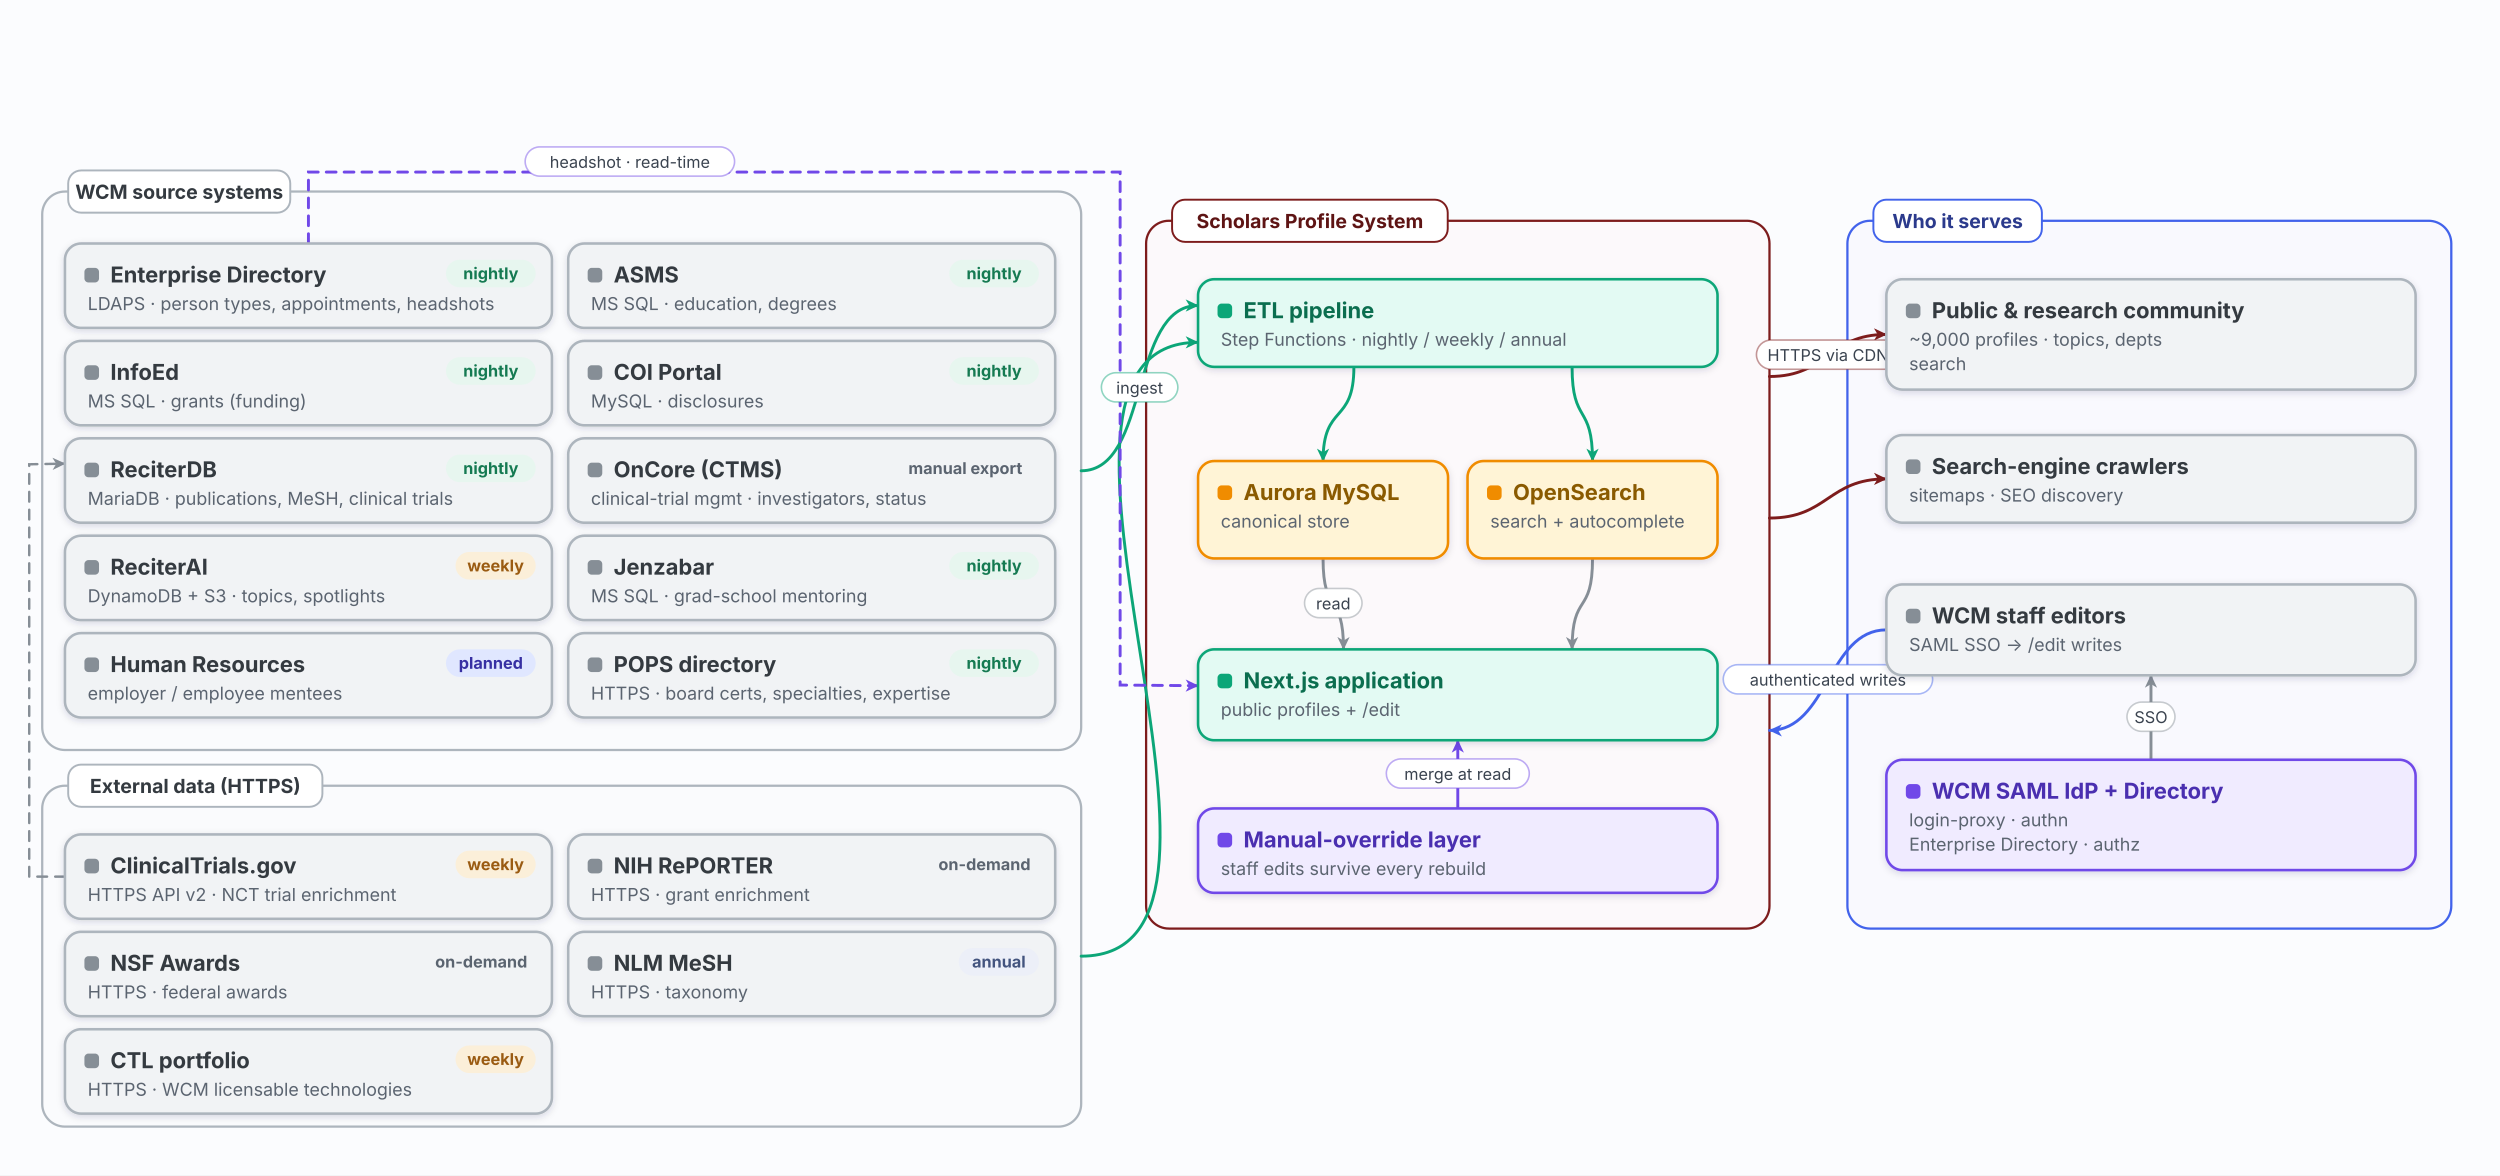
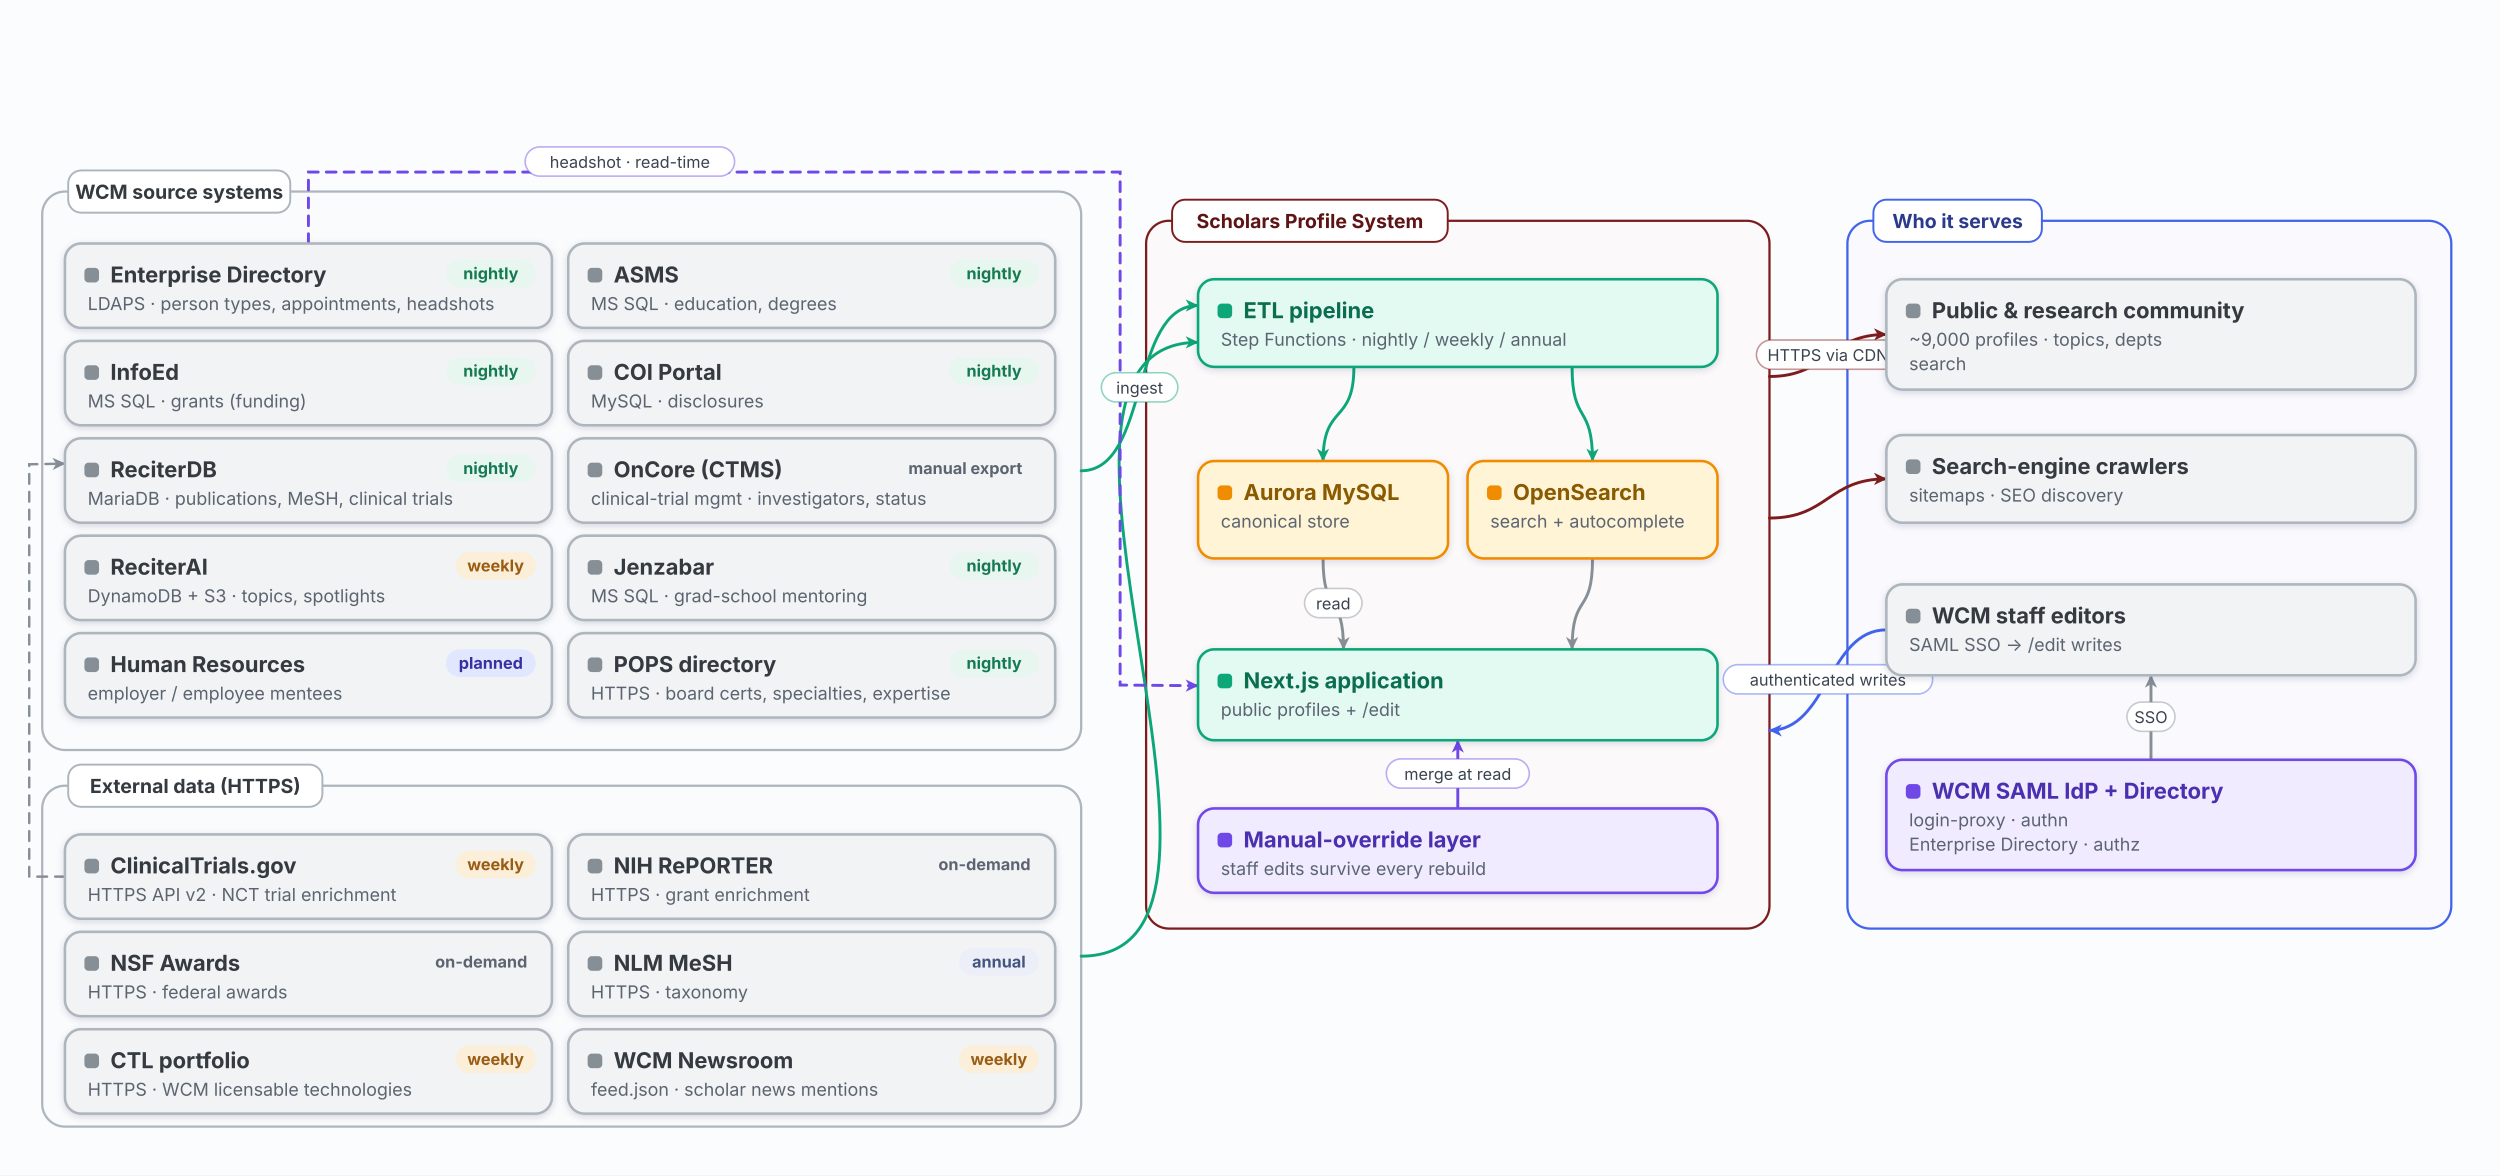
<svg xmlns="http://www.w3.org/2000/svg" viewBox="0 0 1540 724" width="1540" height="724" font-family="Inter,-apple-system,Segoe UI,Helvetica,Arial,sans-serif">
  <rect width="100%" height="100%" fill="#fbfcfe" />
  <defs>
    <filter id="sh" x="-25%" y="-25%" width="150%" height="150%">
      <feDropShadow dx="0" dy="1.4" stdDeviation="2.4" flood-color="#0b1f3a" flood-opacity="0.14" />
    </filter>
    <marker id="mGray" viewBox="0 0 10 10" refX="9" refY="5" markerWidth="9" markerHeight="9" markerUnits="userSpaceOnUse" orient="auto-start-reverse">
      <path d="M0.5,0.8 L9.4,5 L0.5,9.2 L3,5 Z" fill="#868e96" />
    </marker>
    <marker id="mMaroon" viewBox="0 0 10 10" refX="9" refY="5" markerWidth="9" markerHeight="9" markerUnits="userSpaceOnUse" orient="auto-start-reverse">
      <path d="M0.5,0.8 L9.4,5 L0.5,9.2 L3,5 Z" fill="#7d1c1c" />
    </marker>
    <marker id="mRed" viewBox="0 0 10 10" refX="9" refY="5" markerWidth="9" markerHeight="9" markerUnits="userSpaceOnUse" orient="auto-start-reverse">
      <path d="M0.5,0.8 L9.4,5 L0.5,9.2 L3,5 Z" fill="#e03131" />
    </marker>
    <marker id="mGreen" viewBox="0 0 10 10" refX="9" refY="5" markerWidth="9" markerHeight="9" markerUnits="userSpaceOnUse" orient="auto-start-reverse">
      <path d="M0.5,0.8 L9.4,5 L0.5,9.2 L3,5 Z" fill="#2f9e44" />
    </marker>
    <marker id="mIndigo" viewBox="0 0 10 10" refX="9" refY="5" markerWidth="9" markerHeight="9" markerUnits="userSpaceOnUse" orient="auto-start-reverse">
      <path d="M0.5,0.8 L9.4,5 L0.5,9.2 L3,5 Z" fill="#4263eb" />
    </marker>
    <marker id="mViolet" viewBox="0 0 10 10" refX="9" refY="5" markerWidth="9" markerHeight="9" markerUnits="userSpaceOnUse" orient="auto-start-reverse">
      <path d="M0.5,0.8 L9.4,5 L0.5,9.2 L3,5 Z" fill="#7048e8" />
    </marker>
    <marker id="mAmber" viewBox="0 0 10 10" refX="9" refY="5" markerWidth="9" markerHeight="9" markerUnits="userSpaceOnUse" orient="auto-start-reverse">
      <path d="M0.5,0.8 L9.4,5 L0.5,9.2 L3,5 Z" fill="#f08c00" />
    </marker>
    <marker id="mTeal" viewBox="0 0 10 10" refX="9" refY="5" markerWidth="9" markerHeight="9" markerUnits="userSpaceOnUse" orient="auto-start-reverse">
      <path d="M0.5,0.8 L9.4,5 L0.5,9.2 L3,5 Z" fill="#0ca678" />
    </marker>
  </defs>
  <rect x="26" y="118" width="640" height="344" rx="14" fill="#f1f3f5" fill-opacity="0.16" stroke="#adb5bd" stroke-width="1.4" />
  <rect x="26" y="484" width="640" height="210" rx="14" fill="#f1f3f5" fill-opacity="0.16" stroke="#adb5bd" stroke-width="1.4" />
  <rect x="706" y="136" width="384" height="436" rx="14" fill="#fbeaea" fill-opacity="0.16" stroke="#7d1c1c" stroke-width="1.4" />
  <rect x="1138" y="136" width="372" height="436" rx="14" fill="#e7ecff" fill-opacity="0.16" stroke="#4263eb" stroke-width="1.4" />
  <path d="M666,290 C708.394,290 695.606,188.2 738,188.2" fill="none" stroke="#0ca678" stroke-width="1.8" stroke-linecap="round" marker-end="url(#mTeal)" />
  <path d="M666,589 C796.871,589 607.129,210.88 738,210.88" fill="none" stroke="#0ca678" stroke-width="1.8" stroke-linecap="round" marker-end="url(#mTeal)" />
  <path d="M190,150 L190,106 L690,106 L690,422 L738,422.4" fill="none" stroke="#7048e8" stroke-width="1.8" stroke-linecap="round" stroke-dasharray="6 5" marker-end="url(#mViolet)" />
  <path d="M40,540 L18,540 L18,286 L40,285.6" fill="none" stroke="#868e96" stroke-width="1.5" stroke-linecap="round" stroke-dasharray="6 5" marker-end="url(#mGray)" />
  <path d="M834,226 C834,262 815,248 815,284" fill="none" stroke="#0ca678" stroke-width="1.8" stroke-linecap="round" marker-end="url(#mTeal)" />
  <path d="M968.4,226 C968.4,262 981,248 981,284" fill="none" stroke="#0ca678" stroke-width="1.8" stroke-linecap="round" marker-end="url(#mTeal)" />
  <path d="M815,344 C815,380 827.6,364 827.6,400" fill="none" stroke="#868e96" stroke-width="1.8" stroke-linecap="round" marker-end="url(#mGray)" />
  <path d="M981,344 C981,380 968.4,364 968.4,400" fill="none" stroke="#868e96" stroke-width="1.8" stroke-linecap="round" marker-end="url(#mGray)" />
  <path d="M898,498 C898,462 898,492 898,456" fill="none" stroke="#7048e8" stroke-width="1.8" stroke-linecap="round" marker-end="url(#mViolet)" />
  <path d="M1090,231.92 C1126,231.92 1126,206 1162,206" fill="none" stroke="#7d1c1c" stroke-width="1.8" stroke-linecap="round" marker-end="url(#mMaroon)" />
  <path d="M1090,319.12 C1126,319.12 1126,295 1162,295" fill="none" stroke="#7d1c1c" stroke-width="1.8" stroke-linecap="round" marker-end="url(#mMaroon)" />
  <path d="M1162,388 C1126,388 1126,449.92 1090,449.92" fill="none" stroke="#4263eb" stroke-width="1.8" stroke-linecap="round" marker-end="url(#mIndigo)" />
  <path d="M1325,468 C1325,432 1325,452 1325,416" fill="none" stroke="#868e96" stroke-width="1.8" stroke-linecap="round" marker-end="url(#mGray)" />
  <rect x="678.45" y="229.6" width="47.1" height="18" rx="9" fill="#ffffff" stroke="#0ca678" stroke-opacity="0.45" />
  <text x="702" y="242.5" font-size="10" fill="#3a434f" text-anchor="middle">ingest</text>
  <rect x="323.5" y="90.5" width="129" height="18" rx="9" fill="#ffffff" stroke="#7048e8" stroke-opacity="0.45" />
  <text x="388" y="103.4" font-size="10" fill="#3a434f" text-anchor="middle">headshot · read-time</text>
  <rect x="803.6" y="362.5" width="35.4" height="18" rx="9" fill="#ffffff" stroke="#868e96" stroke-opacity="0.45" />
  <text x="821.3" y="375.4" font-size="10" fill="#3a434f" text-anchor="middle">read</text>
  <rect x="853.975" y="467.5" width="88.05" height="18" rx="9" fill="#ffffff" stroke="#7048e8" stroke-opacity="0.45" />
  <text x="898" y="480.4" font-size="10" fill="#3a434f" text-anchor="middle">merge at read</text>
  <rect x="1081.975" y="209.46" width="88.05" height="18" rx="9" fill="#ffffff" stroke="#7d1c1c" stroke-opacity="0.45" />
  <text x="1126" y="222.36" font-size="10" fill="#3a434f" text-anchor="middle">HTTPS via CDN</text>
  <rect x="1061.5" y="409.46" width="129" height="18" rx="9" fill="#ffffff" stroke="#4263eb" stroke-opacity="0.45" />
  <text x="1126" y="422.36" font-size="10" fill="#3a434f" text-anchor="middle">authenticated writes</text>
  <rect x="1310.225" y="432.5" width="29.55" height="18" rx="9" fill="#ffffff" stroke="#868e96" stroke-opacity="0.45" />
  <text x="1325" y="445.4" font-size="10" fill="#3a434f" text-anchor="middle">SSO</text>
  <g>
    <rect x="42" y="105" width="136.8" height="26" rx="8" fill="#ffffff" stroke="#adb5bd" stroke-width="1.2" />
    <text x="110.4" y="122.5" font-size="12" font-weight="700" fill="#343a40" text-anchor="middle">WCM source systems</text>
  </g>
  <g>
    <rect x="42" y="471" width="156.6" height="26" rx="8" fill="#ffffff" stroke="#adb5bd" stroke-width="1.2" />
    <text x="120.3" y="488.5" font-size="12" font-weight="700" fill="#343a40" text-anchor="middle">External data (HTTPS)</text>
  </g>
  <g>
    <rect x="722" y="123" width="169.8" height="26" rx="8" fill="#ffffff" stroke="#7d1c1c" stroke-width="1.2" />
    <text x="806.9" y="140.5" font-size="12" font-weight="700" fill="#5e1414" text-anchor="middle">Scholars Profile System</text>
  </g>
  <g>
    <rect x="1154" y="123" width="103.8" height="26" rx="8" fill="#ffffff" stroke="#4263eb" stroke-width="1.2" />
    <text x="1205.9" y="140.5" font-size="12" font-weight="700" fill="#2b3a8c" text-anchor="middle">Who it serves</text>
  </g>
  <g>
    <rect x="40" y="150" width="300" height="52" rx="10" fill="#f1f3f5" stroke="#adb5bd" stroke-width="1.6" filter="url(#sh)" />
    <rect x="52" y="165" width="9" height="9" rx="2.5" fill="#868e96" />
    <text x="68" y="174" font-size="13.5" font-weight="700" fill="#343a40">Enterprise Directory</text>
    <text x="54" y="191" font-size="11" fill="#5b6470">LDAPS · person types, appointments, headshots</text>
    <rect x="274.7" y="160" width="55.3" height="17" rx="8.5" fill="#e7f6ef" />
    <text x="302.35" y="172" font-size="10" font-weight="700" fill="#157a52" text-anchor="middle">nightly</text>
  </g>
  <g>
    <rect x="350" y="150" width="300" height="52" rx="10" fill="#f1f3f5" stroke="#adb5bd" stroke-width="1.6" filter="url(#sh)" />
    <rect x="362" y="165" width="9" height="9" rx="2.5" fill="#868e96" />
    <text x="378" y="174" font-size="13.5" font-weight="700" fill="#343a40">ASMS</text>
    <text x="364" y="191" font-size="11" fill="#5b6470">MS SQL · education, degrees</text>
    <rect x="584.7" y="160" width="55.3" height="17" rx="8.5" fill="#e7f6ef" />
    <text x="612.35" y="172" font-size="10" font-weight="700" fill="#157a52" text-anchor="middle">nightly</text>
  </g>
  <g>
    <rect x="40" y="210" width="300" height="52" rx="10" fill="#f1f3f5" stroke="#adb5bd" stroke-width="1.6" filter="url(#sh)" />
    <rect x="52" y="225" width="9" height="9" rx="2.5" fill="#868e96" />
    <text x="68" y="234" font-size="13.5" font-weight="700" fill="#343a40">InfoEd</text>
    <text x="54" y="251" font-size="11" fill="#5b6470">MS SQL · grants (funding)</text>
    <rect x="274.7" y="220" width="55.3" height="17" rx="8.5" fill="#e7f6ef" />
    <text x="302.35" y="232" font-size="10" font-weight="700" fill="#157a52" text-anchor="middle">nightly</text>
  </g>
  <g>
    <rect x="350" y="210" width="300" height="52" rx="10" fill="#f1f3f5" stroke="#adb5bd" stroke-width="1.6" filter="url(#sh)" />
    <rect x="362" y="225" width="9" height="9" rx="2.5" fill="#868e96" />
    <text x="378" y="234" font-size="13.5" font-weight="700" fill="#343a40">COI Portal</text>
    <text x="364" y="251" font-size="11" fill="#5b6470">MySQL · disclosures</text>
    <rect x="584.7" y="220" width="55.3" height="17" rx="8.5" fill="#e7f6ef" />
    <text x="612.35" y="232" font-size="10" font-weight="700" fill="#157a52" text-anchor="middle">nightly</text>
  </g>
  <g>
    <rect x="40" y="270" width="300" height="52" rx="10" fill="#f1f3f5" stroke="#adb5bd" stroke-width="1.6" filter="url(#sh)" />
    <rect x="52" y="285" width="9" height="9" rx="2.5" fill="#868e96" />
    <text x="68" y="294" font-size="13.5" font-weight="700" fill="#343a40">ReciterDB</text>
    <text x="54" y="311" font-size="11" fill="#5b6470">MariaDB · publications, MeSH, clinical trials</text>
    <rect x="274.7" y="280" width="55.3" height="17" rx="8.5" fill="#e7f6ef" />
    <text x="302.35" y="292" font-size="10" font-weight="700" fill="#157a52" text-anchor="middle">nightly</text>
  </g>
  <g>
    <rect x="350" y="270" width="300" height="52" rx="10" fill="#f1f3f5" stroke="#adb5bd" stroke-width="1.6" filter="url(#sh)" />
    <rect x="362" y="285" width="9" height="9" rx="2.5" fill="#868e96" />
    <text x="378" y="294" font-size="13.5" font-weight="700" fill="#343a40">OnCore (CTMS)</text>
    <text x="364" y="311" font-size="11" fill="#5b6470">clinical-trial mgmt · investigators, status</text>
    <rect x="549.3" y="280" width="90.7" height="17" rx="8.5" fill="#f1f3f5" />
    <text x="594.65" y="292" font-size="10" font-weight="700" fill="#5b6470" text-anchor="middle">manual export</text>
  </g>
  <g>
    <rect x="40" y="330" width="300" height="52" rx="10" fill="#f1f3f5" stroke="#adb5bd" stroke-width="1.6" filter="url(#sh)" />
    <rect x="52" y="345" width="9" height="9" rx="2.5" fill="#868e96" />
    <text x="68" y="354" font-size="13.5" font-weight="700" fill="#343a40">ReciterAI</text>
    <text x="54" y="371" font-size="11" fill="#5b6470">DynamoDB + S3 · topics, spotlights</text>
    <rect x="280.6" y="340" width="49.4" height="17" rx="8.5" fill="#fbefd9" />
    <text x="305.3" y="352" font-size="10" font-weight="700" fill="#9a5b12" text-anchor="middle">weekly</text>
  </g>
  <g>
    <rect x="350" y="330" width="300" height="52" rx="10" fill="#f1f3f5" stroke="#adb5bd" stroke-width="1.6" filter="url(#sh)" />
    <rect x="362" y="345" width="9" height="9" rx="2.5" fill="#868e96" />
    <text x="378" y="354" font-size="13.5" font-weight="700" fill="#343a40">Jenzabar</text>
    <text x="364" y="371" font-size="11" fill="#5b6470">MS SQL · grad-school mentoring</text>
    <rect x="584.7" y="340" width="55.3" height="17" rx="8.5" fill="#e7f6ef" />
    <text x="612.35" y="352" font-size="10" font-weight="700" fill="#157a52" text-anchor="middle">nightly</text>
  </g>
  <g>
    <rect x="40" y="390" width="300" height="52" rx="10" fill="#f1f3f5" stroke="#adb5bd" stroke-width="1.6" filter="url(#sh)" />
    <rect x="52" y="405" width="9" height="9" rx="2.5" fill="#868e96" />
    <text x="68" y="414" font-size="13.5" font-weight="700" fill="#343a40">Human Resources</text>
    <text x="54" y="431" font-size="11" fill="#5b6470">employer / employee mentees</text>
    <rect x="274.7" y="400" width="55.3" height="17" rx="8.5" fill="#e0e7ff" />
    <text x="302.35" y="412" font-size="10" font-weight="700" fill="#3730a3" text-anchor="middle">planned</text>
  </g>
  <g>
    <rect x="350" y="390" width="300" height="52" rx="10" fill="#f1f3f5" stroke="#adb5bd" stroke-width="1.6" filter="url(#sh)" />
    <rect x="362" y="405" width="9" height="9" rx="2.5" fill="#868e96" />
    <text x="378" y="414" font-size="13.5" font-weight="700" fill="#343a40">POPS directory</text>
    <text x="364" y="431" font-size="11" fill="#5b6470">HTTPS · board certs, specialties, expertise</text>
    <rect x="584.7" y="400" width="55.3" height="17" rx="8.5" fill="#e7f6ef" />
    <text x="612.35" y="412" font-size="10" font-weight="700" fill="#157a52" text-anchor="middle">nightly</text>
  </g>
  <g>
    <rect x="40" y="514" width="300" height="52" rx="10" fill="#f1f3f5" stroke="#adb5bd" stroke-width="1.6" filter="url(#sh)" />
    <rect x="52" y="529" width="9" height="9" rx="2.5" fill="#868e96" />
    <text x="68" y="538" font-size="13.5" font-weight="700" fill="#343a40">ClinicalTrials.gov</text>
    <text x="54" y="555" font-size="11" fill="#5b6470">HTTPS API v2 · NCT trial enrichment</text>
    <rect x="280.6" y="524" width="49.4" height="17" rx="8.5" fill="#fbefd9" />
    <text x="305.3" y="536" font-size="10" font-weight="700" fill="#9a5b12" text-anchor="middle">weekly</text>
  </g>
  <g>
    <rect x="350" y="514" width="300" height="52" rx="10" fill="#f1f3f5" stroke="#adb5bd" stroke-width="1.6" filter="url(#sh)" />
    <rect x="362" y="529" width="9" height="9" rx="2.5" fill="#868e96" />
    <text x="378" y="538" font-size="13.5" font-weight="700" fill="#343a40">NIH RePORTER</text>
    <text x="364" y="555" font-size="11" fill="#5b6470">HTTPS · grant enrichment</text>
    <rect x="572.9" y="524" width="67.1" height="17" rx="8.5" fill="#f1f3f5" />
    <text x="606.45" y="536" font-size="10" font-weight="700" fill="#5b6470" text-anchor="middle">on-demand</text>
  </g>
  <g>
    <rect x="40" y="574" width="300" height="52" rx="10" fill="#f1f3f5" stroke="#adb5bd" stroke-width="1.6" filter="url(#sh)" />
    <rect x="52" y="589" width="9" height="9" rx="2.5" fill="#868e96" />
    <text x="68" y="598" font-size="13.5" font-weight="700" fill="#343a40">NSF Awards</text>
    <text x="54" y="615" font-size="11" fill="#5b6470">HTTPS · federal awards</text>
    <rect x="262.9" y="584" width="67.1" height="17" rx="8.5" fill="#f1f3f5" />
    <text x="296.45" y="596" font-size="10" font-weight="700" fill="#5b6470" text-anchor="middle">on-demand</text>
  </g>
  <g>
    <rect x="350" y="574" width="300" height="52" rx="10" fill="#f1f3f5" stroke="#adb5bd" stroke-width="1.6" filter="url(#sh)" />
    <rect x="362" y="589" width="9" height="9" rx="2.5" fill="#868e96" />
    <text x="378" y="598" font-size="13.5" font-weight="700" fill="#343a40">NLM MeSH</text>
    <text x="364" y="615" font-size="11" fill="#5b6470">HTTPS · taxonomy</text>
    <rect x="590.6" y="584" width="49.4" height="17" rx="8.5" fill="#eceff8" />
    <text x="615.3" y="596" font-size="10" font-weight="700" fill="#43547e" text-anchor="middle">annual</text>
  </g>
  <g>
    <rect x="40" y="634" width="300" height="52" rx="10" fill="#f1f3f5" stroke="#adb5bd" stroke-width="1.6" filter="url(#sh)" />
    <rect x="52" y="649" width="9" height="9" rx="2.5" fill="#868e96" />
    <text x="68" y="658" font-size="13.5" font-weight="700" fill="#343a40">CTL portfolio</text>
    <text x="54" y="675" font-size="11" fill="#5b6470">HTTPS · WCM licensable technologies</text>
    <rect x="280.6" y="644" width="49.4" height="17" rx="8.5" fill="#fbefd9" />
    <text x="305.3" y="656" font-size="10" font-weight="700" fill="#9a5b12" text-anchor="middle">weekly</text>
  </g>
  <g>
+     <rect x="350" y="634" width="300" height="52" rx="10" fill="#f1f3f5" stroke="#adb5bd" stroke-width="1.6" filter="url(#sh)" />
+     <rect x="362" y="649" width="9" height="9" rx="2.5" fill="#868e96" />
+     <text x="378" y="658" font-size="13.5" font-weight="700" fill="#343a40">WCM Newsroom</text>
+     <text x="364" y="675" font-size="11" fill="#5b6470">feed.json · scholar news mentions</text>
+     <rect x="590.6" y="644" width="49.4" height="17" rx="8.5" fill="#fbefd9" />
+     <text x="615.3" y="656" font-size="10" font-weight="700" fill="#9a5b12" text-anchor="middle">weekly</text>
+   </g>
+   <g>
    <rect x="738" y="172" width="320" height="54" rx="10" fill="#e3faf3" stroke="#0ca678" stroke-width="1.6" filter="url(#sh)" />
    <rect x="750" y="187" width="9" height="9" rx="2.5" fill="#0ca678" />
    <text x="766" y="196" font-size="13.5" font-weight="700" fill="#0b6e4f">ETL pipeline</text>
    <text x="752" y="213" font-size="11" fill="#5b6470">Step Functions · nightly / weekly / annual</text>
  </g>
  <g>
    <rect x="738" y="284" width="154" height="60" rx="10" fill="#fff4d6" stroke="#f08c00" stroke-width="1.6" filter="url(#sh)" />
    <rect x="750" y="299" width="9" height="9" rx="2.5" fill="#f08c00" />
    <text x="766" y="308" font-size="13.5" font-weight="700" fill="#8a5a00">Aurora MySQL</text>
    <text x="752" y="325" font-size="11" fill="#5b6470">canonical store</text>
  </g>
  <g>
    <rect x="904" y="284" width="154" height="60" rx="10" fill="#fff4d6" stroke="#f08c00" stroke-width="1.6" filter="url(#sh)" />
    <rect x="916" y="299" width="9" height="9" rx="2.5" fill="#f08c00" />
    <text x="932" y="308" font-size="13.5" font-weight="700" fill="#8a5a00">OpenSearch</text>
    <text x="918" y="325" font-size="11" fill="#5b6470">search + autocomplete</text>
  </g>
  <g>
    <rect x="738" y="400" width="320" height="56" rx="10" fill="#e3faf3" stroke="#0ca678" stroke-width="1.6" filter="url(#sh)" />
    <rect x="750" y="415" width="9" height="9" rx="2.5" fill="#0ca678" />
    <text x="766" y="424" font-size="13.5" font-weight="700" fill="#0b6e4f">Next.js application</text>
    <text x="752" y="441" font-size="11" fill="#5b6470">public profiles + /edit</text>
  </g>
  <g>
    <rect x="738" y="498" width="320" height="52" rx="10" fill="#f0ebff" stroke="#7048e8" stroke-width="1.6" filter="url(#sh)" />
    <rect x="750" y="513" width="9" height="9" rx="2.5" fill="#7048e8" />
    <text x="766" y="522" font-size="13.5" font-weight="700" fill="#4a2fb0">Manual-override layer</text>
    <text x="752" y="539" font-size="11" fill="#5b6470">staff edits survive every rebuild</text>
  </g>
  <g>
    <rect x="1162" y="172" width="326" height="68" rx="10" fill="#f1f3f5" stroke="#adb5bd" stroke-width="1.6" filter="url(#sh)" />
    <rect x="1174" y="187" width="9" height="9" rx="2.5" fill="#868e96" />
    <text x="1190" y="196" font-size="13.5" font-weight="700" fill="#343a40">Public &amp; research community</text>
    <text x="1176" y="213" font-size="11" fill="#5b6470">~9,000 profiles · topics, depts</text>
    <text x="1176" y="228" font-size="11" fill="#5b6470">search</text>
  </g>
  <g>
    <rect x="1162" y="268" width="326" height="54" rx="10" fill="#f1f3f5" stroke="#adb5bd" stroke-width="1.6" filter="url(#sh)" />
    <rect x="1174" y="283" width="9" height="9" rx="2.5" fill="#868e96" />
    <text x="1190" y="292" font-size="13.5" font-weight="700" fill="#343a40">Search-engine crawlers</text>
    <text x="1176" y="309" font-size="11" fill="#5b6470">sitemaps · SEO discovery</text>
  </g>
  <g>
    <rect x="1162" y="360" width="326" height="56" rx="10" fill="#f1f3f5" stroke="#adb5bd" stroke-width="1.6" filter="url(#sh)" />
    <rect x="1174" y="375" width="9" height="9" rx="2.5" fill="#868e96" />
    <text x="1190" y="384" font-size="13.5" font-weight="700" fill="#343a40">WCM staff editors</text>
    <text x="1176" y="401" font-size="11" fill="#5b6470">SAML SSO -&gt; /edit writes</text>
  </g>
  <g>
    <rect x="1162" y="468" width="326" height="68" rx="10" fill="#f0ebff" stroke="#7048e8" stroke-width="1.6" filter="url(#sh)" />
    <rect x="1174" y="483" width="9" height="9" rx="2.5" fill="#7048e8" />
    <text x="1190" y="492" font-size="13.5" font-weight="700" fill="#4a2fb0">WCM SAML IdP + Directory</text>
    <text x="1176" y="509" font-size="11" fill="#5b6470">login-proxy · authn</text>
    <text x="1176" y="524" font-size="11" fill="#5b6470">Enterprise Directory · authz</text>
  </g>
</svg>
